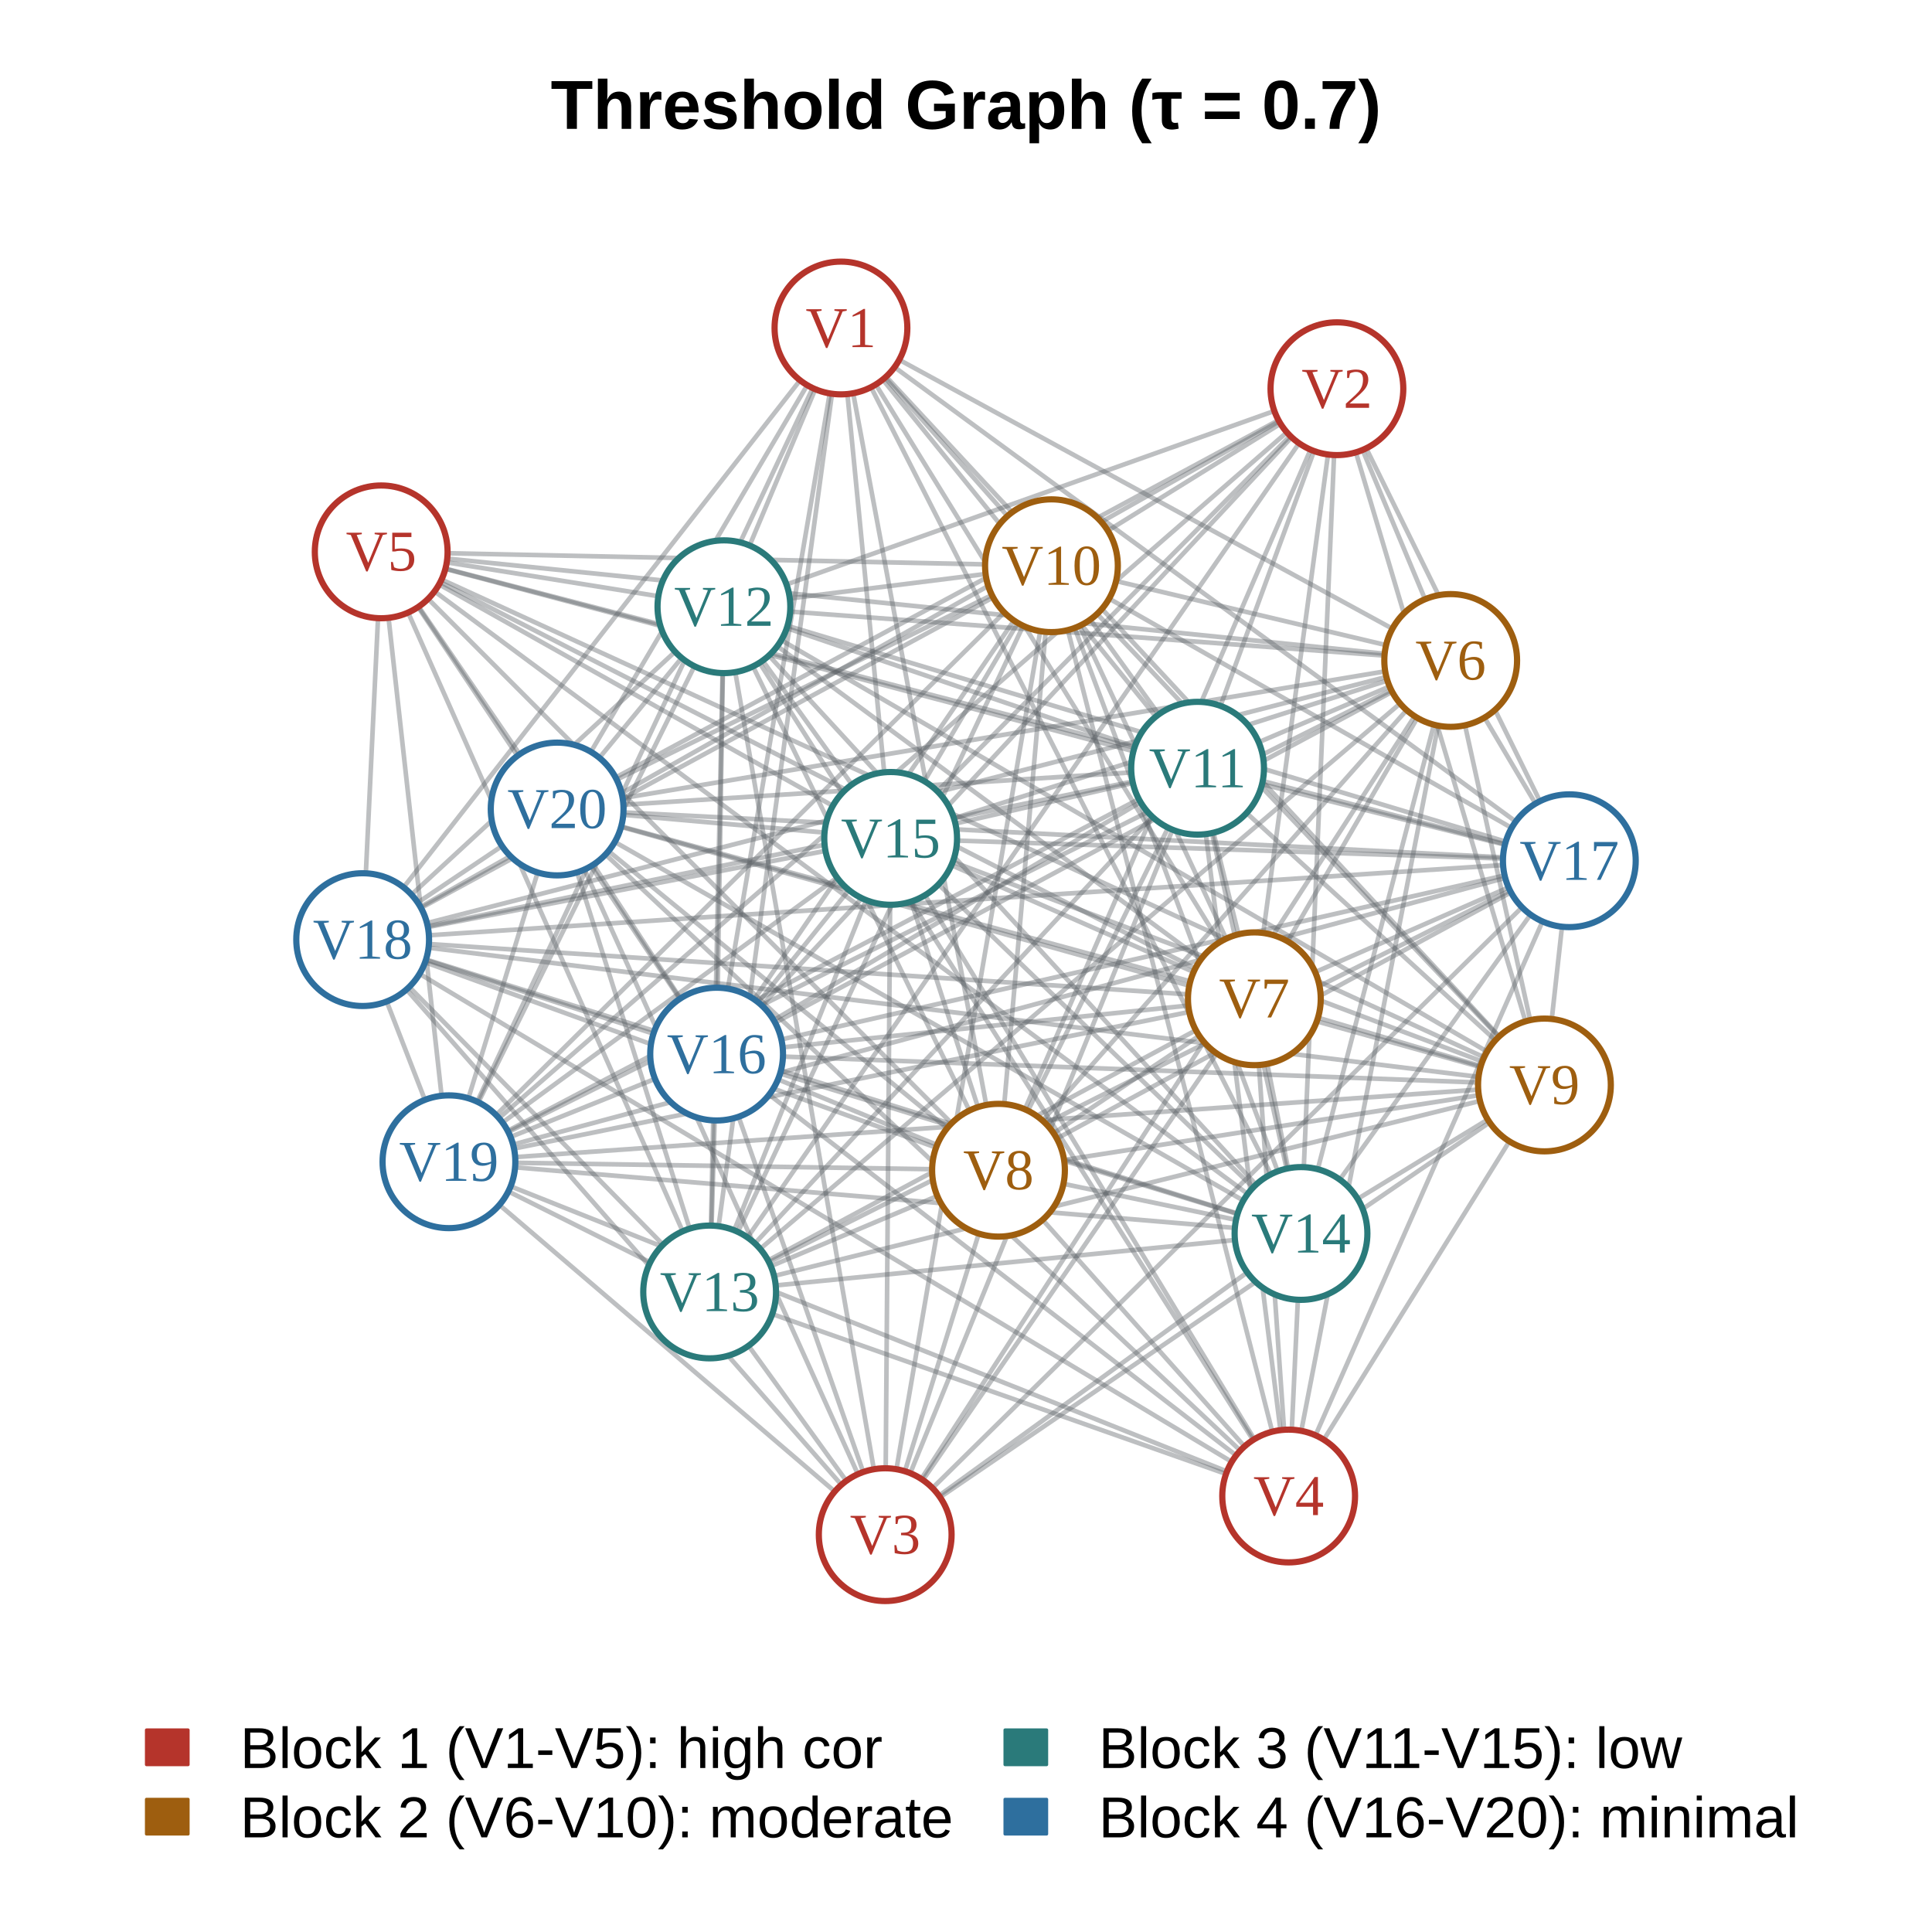
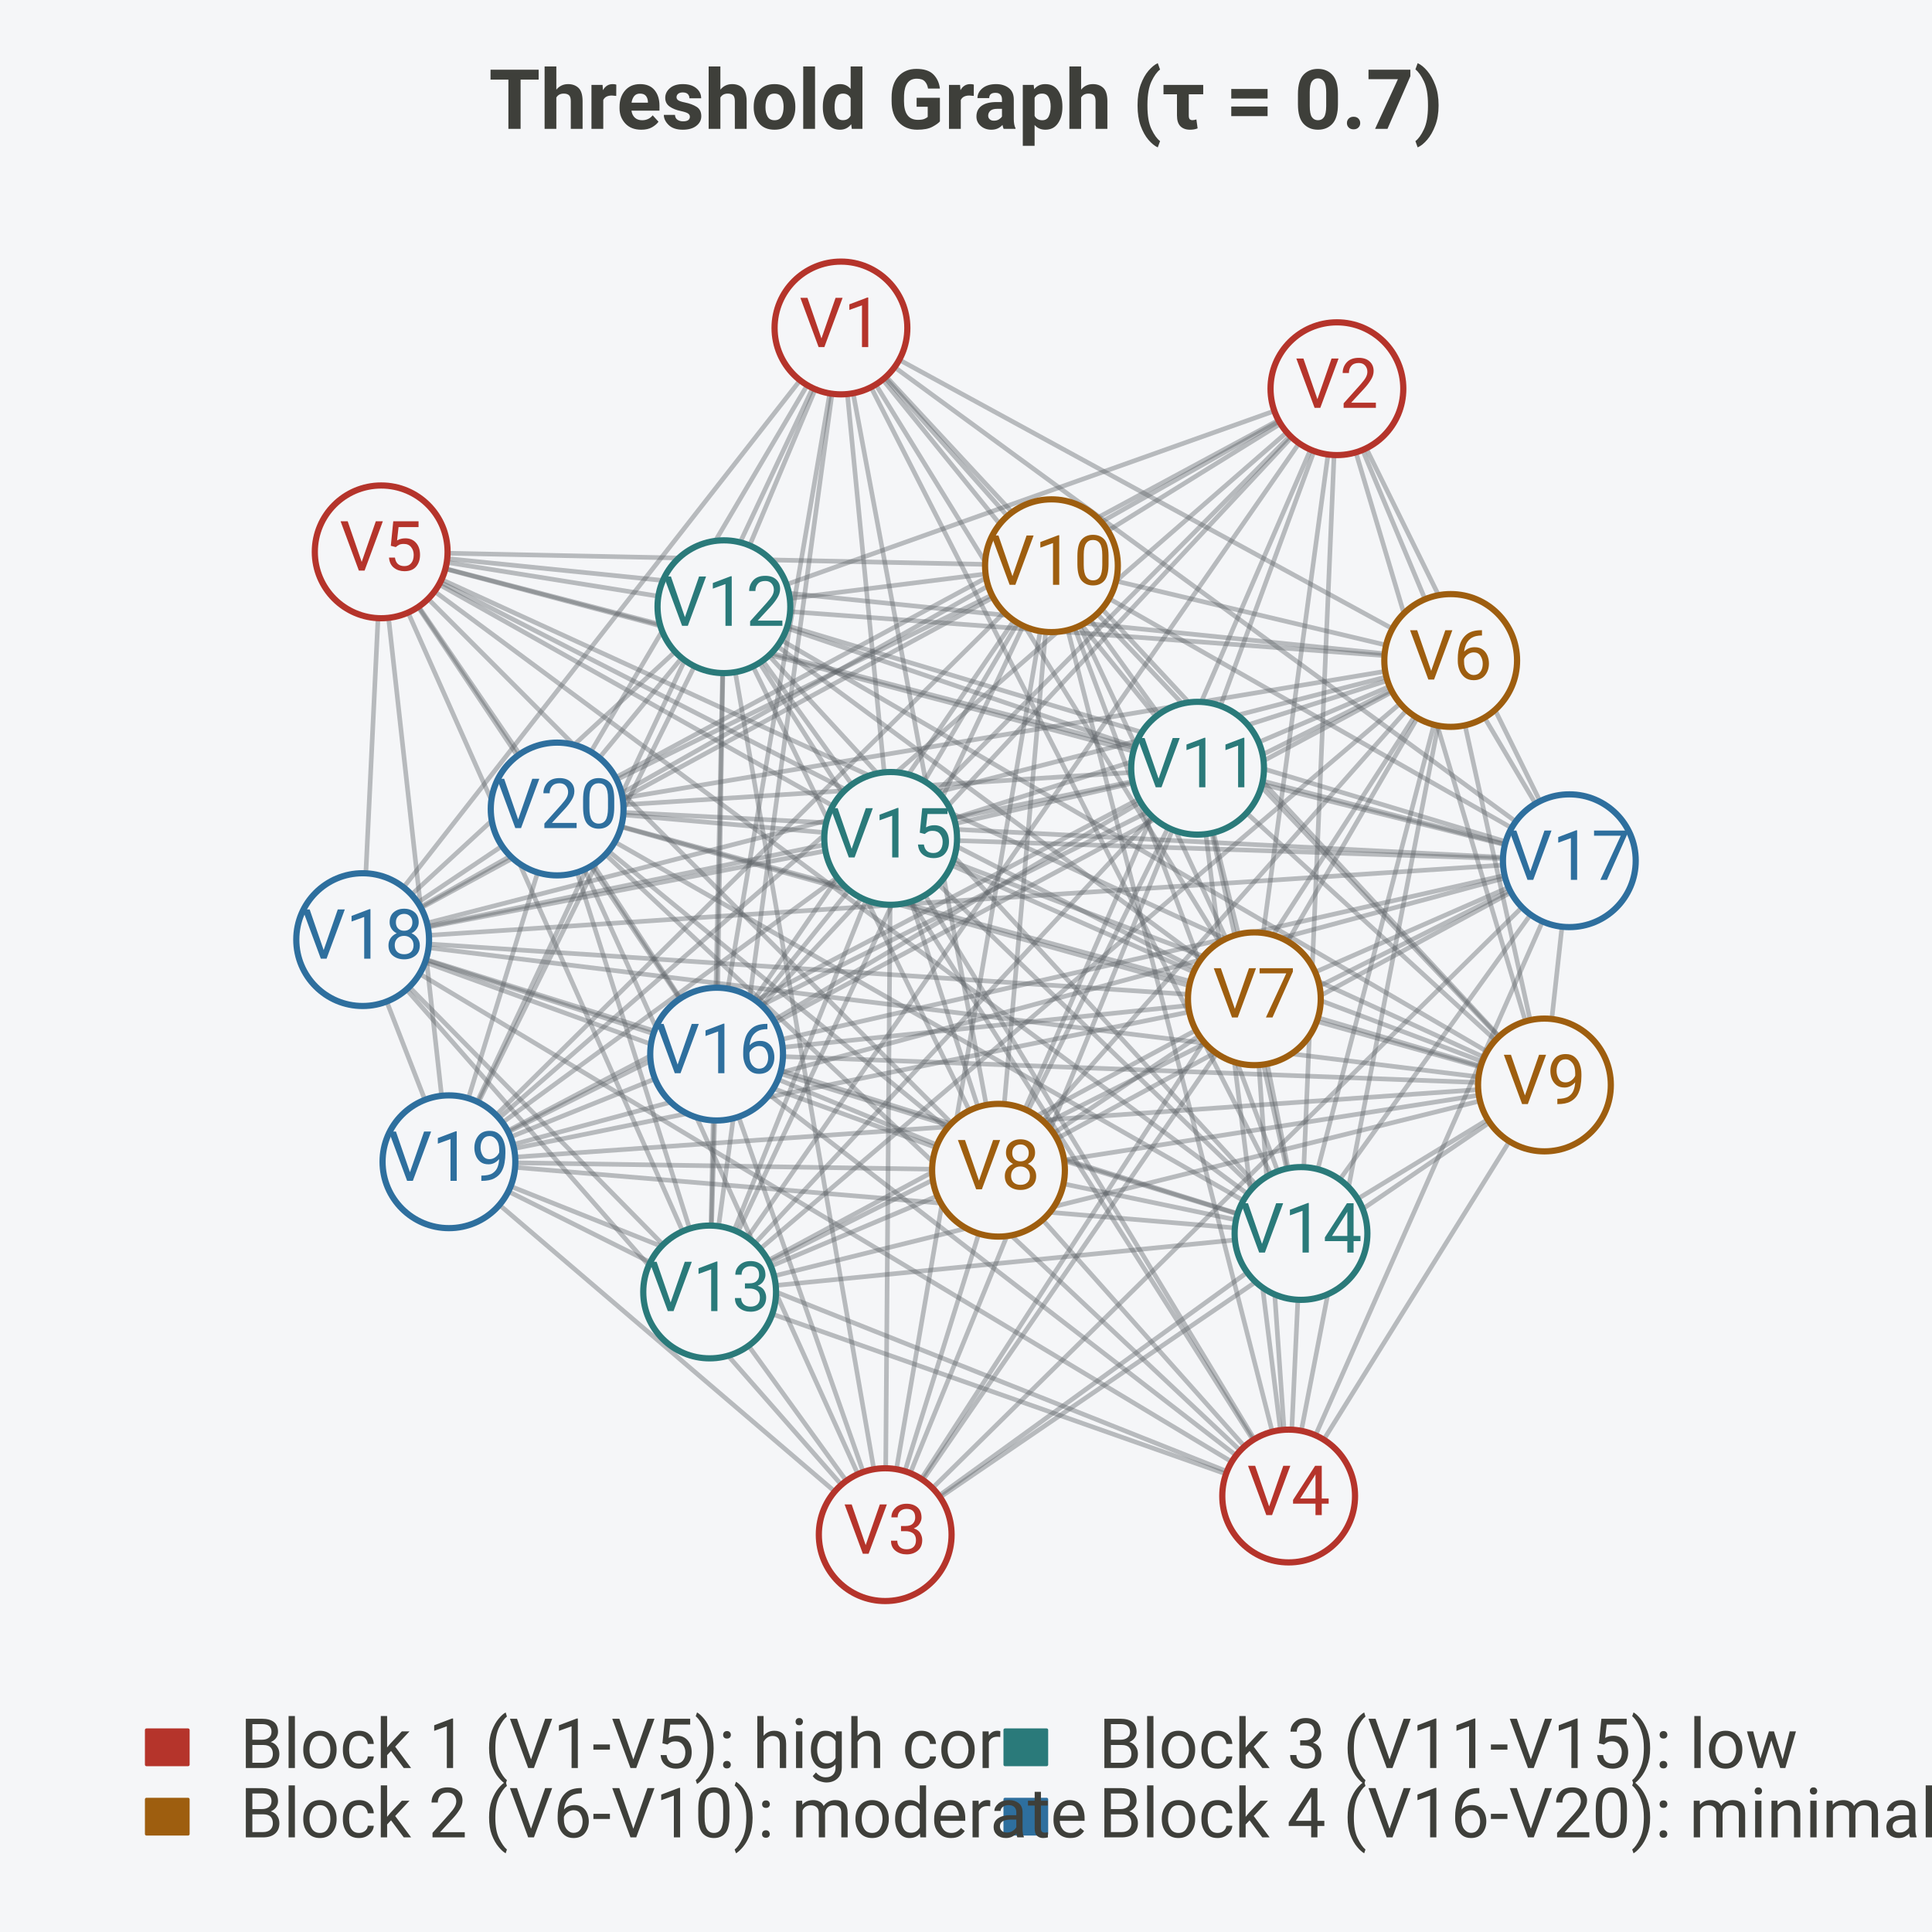
<svg xmlns="http://www.w3.org/2000/svg" width="468.00pt" height="468.00pt" viewBox="0 0 468.00 468.00">
  <g class="svglite">
    <defs>
      <style type="text/css">
-     .svglite line, .svglite polyline, .svglite polygon, .svglite path, .svglite rect, .svglite circle {
+     /* theme-aware-processed */
+     .svglite line, .svglite polyline, .svglite polygon, .svglite path, .svglite circle {
      fill: none;
-       stroke: #000000;
+       stroke: #3E3F3A;
      stroke-linecap: round;
      stroke-linejoin: round;
      stroke-miterlimit: 10.00;
    }
+     .svglite &gt; g &gt; rect {
+       fill: none;
+       stroke: #3E3F3A;
+       stroke-linecap: round;
+       stroke-linejoin: round;
+       stroke-miterlimit: 10.00;
+     }
    .svglite text {
      white-space: pre;
+       fill: #3E3F3A;
    }
    .svglite g.glyphgroup path {
      fill: inherit;
      stroke: none;
    }
  </style>
    </defs>
-     <rect width="100%" height="100%" style="stroke: none; fill: #FFFFFF;" />
+     <rect class="svg-bg" width="100%" height="100%" style="stroke: none; fill: #F5F6F8;" />
    <defs>
      <clipPath id="cpMC4wMHw0NjguMDB8MC4wMHw0NjguMDA=">
        <rect x="0.00" y="0.00" width="468.00" height="468.00" />
      </clipPath>
    </defs>
    <g clip-path="url(#cpMC4wMHw0NjguMDB8MC4wMHw0NjguMDA=)">
-       <text x="234.00" y="31.22" text-anchor="middle" style="font-size: 16.80px; font-weight: bold; font-family: &quot;Arial&quot;;" textLength="201.23px" lengthAdjust="spacingAndGlyphs">Threshold Graph (τ = 0.7)</text>
+       <text x="234.00" y="31.22" text-anchor="middle" style="font-size: 1.68em; font-weight: bold; font-family: &quot;Roboto&quot;, -apple-system, BlinkMacSystemFont, &quot;Segoe UI&quot;, system-ui, sans-serif;">Threshold Graph (τ = 0.7)</text>
    </g>
    <defs>
      <clipPath id="cpMTYuODB8NDUxLjIwfDUwLjQwfDQwMC44MA==">
        <rect x="16.80" y="50.40" width="434.40" height="350.40" />
      </clipPath>
    </defs>
    <g clip-path="url(#cpMTYuODB8NDUxLjIwfDUwLjQwfDQwMC44MA==)">
      <line x1="217.82" y1="87.15" x2="337.29" y2="152.29" style="stroke-width: 1.12; stroke: #5C6166; stroke-opacity: 0.40;" />
      <line x1="212.14" y1="93.14" x2="295.41" y2="228.25" style="stroke-width: 1.12; stroke: #5C6166; stroke-opacity: 0.40;" />
      <line x1="206.67" y1="95.26" x2="238.91" y2="267.67" style="stroke-width: 1.12; stroke: #5C6166; stroke-opacity: 0.40;" />
      <line x1="214.65" y1="91.23" x2="363.18" y2="251.05" style="stroke-width: 1.12; stroke: #5C6166; stroke-opacity: 0.40;" />
      <line x1="214.37" y1="91.49" x2="244.04" y2="125.00" style="stroke-width: 1.12; stroke: #5C6166; stroke-opacity: 0.40;" />
      <line x1="213.83" y1="91.94" x2="279.98" y2="173.59" style="stroke-width: 1.12; stroke: #5C6166; stroke-opacity: 0.40;" />
      <line x1="197.49" y1="94.28" x2="181.58" y2="132.14" style="stroke-width: 1.12; stroke: #5C6166; stroke-opacity: 0.40;" />
      <line x1="201.54" y1="95.38" x2="174.07" y2="297.03" style="stroke-width: 1.12; stroke: #5C6166; stroke-opacity: 0.40;" />
      <line x1="210.99" y1="93.79" x2="307.87" y2="284.46" style="stroke-width: 1.12; stroke: #5C6166; stroke-opacity: 0.40;" />
      <line x1="205.27" y1="95.45" x2="214.19" y2="187.09" style="stroke-width: 1.12; stroke: #5C6166; stroke-opacity: 0.40;" />
      <line x1="201.00" y1="95.30" x2="176.31" y2="239.50" style="stroke-width: 1.12; stroke: #5C6166; stroke-opacity: 0.40;" />
      <line x1="216.68" y1="88.94" x2="367.17" y2="199.01" style="stroke-width: 1.12; stroke: #5C6166; stroke-opacity: 0.40;" />
      <line x1="193.81" y1="92.12" x2="97.76" y2="214.94" style="stroke-width: 1.12; stroke: #5C6166; stroke-opacity: 0.40;" />
      <line x1="196.87" y1="94.00" x2="115.59" y2="266.87" style="stroke-width: 1.12; stroke: #5C6166; stroke-opacity: 0.40;" />
      <line x1="195.54" y1="93.30" x2="143.13" y2="182.13" style="stroke-width: 1.12; stroke: #5C6166; stroke-opacity: 0.40;" />
      <line x1="330.06" y1="108.99" x2="345.20" y2="145.16" style="stroke-width: 1.12; stroke: #5C6166; stroke-opacity: 0.40;" />
      <line x1="321.69" y1="110.10" x2="306.00" y2="226.01" style="stroke-width: 1.12; stroke: #5C6166; stroke-opacity: 0.40;" />
      <line x1="317.46" y1="108.92" x2="248.26" y2="268.72" style="stroke-width: 1.12; stroke: #5C6166; stroke-opacity: 0.40;" />
      <line x1="328.44" y1="109.57" x2="369.53" y2="247.42" style="stroke-width: 1.12; stroke: #5C6166; stroke-opacity: 0.40;" />
      <line x1="310.18" y1="102.64" x2="268.36" y2="128.57" style="stroke-width: 1.12; stroke: #5C6166; stroke-opacity: 0.40;" />
      <line x1="318.31" y1="109.26" x2="295.64" y2="170.99" style="stroke-width: 1.12; stroke: #5C6166; stroke-opacity: 0.40;" />
      <line x1="308.70" y1="99.55" x2="190.51" y2="141.58" style="stroke-width: 1.12; stroke: #5C6166; stroke-opacity: 0.40;" />
      <line x1="314.68" y1="107.37" x2="181.07" y2="299.76" style="stroke-width: 1.12; stroke: #5C6166; stroke-opacity: 0.40;" />
      <line x1="323.16" y1="110.23" x2="315.83" y2="282.73" style="stroke-width: 1.12; stroke: #5C6166; stroke-opacity: 0.40;" />
      <line x1="312.52" y1="105.58" x2="227.07" y2="191.68" style="stroke-width: 1.12; stroke: #5C6166; stroke-opacity: 0.40;" />
      <line x1="312.88" y1="105.92" x2="184.56" y2="243.58" style="stroke-width: 1.12; stroke: #5C6166; stroke-opacity: 0.40;" />
      <line x1="330.95" y1="108.59" x2="373.04" y2="194.08" style="stroke-width: 1.12; stroke: #5C6166; stroke-opacity: 0.40;" />
      <line x1="309.85" y1="102.08" x2="101.85" y2="219.69" style="stroke-width: 1.12; stroke: #5C6166; stroke-opacity: 0.40;" />
      <line x1="311.72" y1="104.72" x2="120.87" y2="270.86" style="stroke-width: 1.12; stroke: #5C6166; stroke-opacity: 0.40;" />
      <line x1="309.69" y1="101.79" x2="149.11" y2="188.35" style="stroke-width: 1.12; stroke: #5C6166; stroke-opacity: 0.40;" />
      <line x1="223.16" y1="358.25" x2="342.68" y2="173.48" style="stroke-width: 1.12; stroke: #5C6166; stroke-opacity: 0.40;" />
      <line x1="223.55" y1="358.51" x2="294.73" y2="255.18" style="stroke-width: 1.12; stroke: #5C6166; stroke-opacity: 0.40;" />
      <line x1="219.20" y1="356.39" x2="237.10" y2="298.82" style="stroke-width: 1.12; stroke: #5C6166; stroke-opacity: 0.40;" />
      <line x1="227.71" y1="362.69" x2="360.84" y2="271.88" style="stroke-width: 1.12; stroke: #5C6166; stroke-opacity: 0.40;" />
      <line x1="217.15" y1="355.90" x2="251.98" y2="152.88" style="stroke-width: 1.12; stroke: #5C6166; stroke-opacity: 0.40;" />
      <line x1="220.50" y1="356.86" x2="284.03" y2="200.97" style="stroke-width: 1.12; stroke: #5C6166; stroke-opacity: 0.40;" />
      <line x1="211.68" y1="355.91" x2="178.11" y2="162.81" style="stroke-width: 1.12; stroke: #5C6166; stroke-opacity: 0.40;" />
      <line x1="205.01" y1="358.72" x2="181.32" y2="325.99" style="stroke-width: 1.12; stroke: #5C6166; stroke-opacity: 0.40;" />
      <line x1="227.45" y1="362.32" x2="302.13" y2="308.22" style="stroke-width: 1.12; stroke: #5C6166; stroke-opacity: 0.40;" />
      <line x1="214.55" y1="355.67" x2="215.62" y2="219.16" style="stroke-width: 1.12; stroke: #5C6166; stroke-opacity: 0.40;" />
      <line x1="209.11" y1="356.58" x2="178.91" y2="270.51" style="stroke-width: 1.12; stroke: #5C6166; stroke-opacity: 0.40;" />
      <line x1="225.88" y1="360.46" x2="368.69" y2="219.78" style="stroke-width: 1.12; stroke: #5C6166; stroke-opacity: 0.40;" />
      <line x1="203.82" y1="359.67" x2="98.46" y2="239.69" style="stroke-width: 1.12; stroke: #5C6166; stroke-opacity: 0.40;" />
      <line x1="202.21" y1="361.30" x2="120.97" y2="291.86" style="stroke-width: 1.12; stroke: #5C6166; stroke-opacity: 0.40;" />
      <line x1="207.81" y1="357.10" x2="141.58" y2="210.62" style="stroke-width: 1.12; stroke: #5C6166; stroke-opacity: 0.40;" />
      <line x1="315.22" y1="346.61" x2="348.35" y2="175.77" style="stroke-width: 1.12; stroke: #5C6166; stroke-opacity: 0.40;" />
      <line x1="311.05" y1="346.35" x2="304.95" y2="257.98" style="stroke-width: 1.12; stroke: #5C6166; stroke-opacity: 0.40;" />
      <line x1="301.47" y1="350.38" x2="252.56" y2="295.47" style="stroke-width: 1.12; stroke: #5C6166; stroke-opacity: 0.40;" />
      <line x1="320.66" y1="348.74" x2="365.63" y2="276.47" style="stroke-width: 1.12; stroke: #5C6166; stroke-opacity: 0.40;" />
      <line x1="308.19" y1="346.81" x2="258.67" y2="152.62" style="stroke-width: 1.12; stroke: #5C6166; stroke-opacity: 0.40;" />
      <line x1="310.17" y1="346.44" x2="292.10" y2="202.04" style="stroke-width: 1.12; stroke: #5C6166; stroke-opacity: 0.40;" />
      <line x1="303.54" y1="348.82" x2="183.98" y2="160.54" style="stroke-width: 1.12; stroke: #5C6166; stroke-opacity: 0.40;" />
      <line x1="297.00" y1="357.04" x2="187.06" y2="318.31" style="stroke-width: 1.12; stroke: #5C6166; stroke-opacity: 0.40;" />
      <line x1="312.92" y1="346.33" x2="314.39" y2="314.85" style="stroke-width: 1.12; stroke: #5C6166; stroke-opacity: 0.40;" />
      <line x1="303.84" y1="348.63" x2="224.07" y2="216.84" style="stroke-width: 1.12; stroke: #5C6166; stroke-opacity: 0.40;" />
      <line x1="299.44" y1="352.56" x2="186.32" y2="265.17" style="stroke-width: 1.12; stroke: #5C6166; stroke-opacity: 0.40;" />
      <line x1="318.66" y1="347.68" x2="373.65" y2="223.21" style="stroke-width: 1.12; stroke: #5C6166; stroke-opacity: 0.40;" />
      <line x1="298.38" y1="354.11" x2="101.63" y2="235.89" style="stroke-width: 1.12; stroke: #5C6166; stroke-opacity: 0.40;" />
      <line x1="297.23" y1="356.44" x2="123.68" y2="287.36" style="stroke-width: 1.12; stroke: #5C6166; stroke-opacity: 0.40;" />
      <line x1="300.44" y1="351.38" x2="146.68" y2="206.98" style="stroke-width: 1.12; stroke: #5C6166; stroke-opacity: 0.40;" />
      <line x1="108.34" y1="135.31" x2="335.41" y2="158.36" style="stroke-width: 1.12; stroke: #5C6166; stroke-opacity: 0.40;" />
      <line x1="106.65" y1="141.01" x2="289.54" y2="234.61" style="stroke-width: 1.12; stroke: #5C6166; stroke-opacity: 0.40;" />
      <line x1="103.70" y1="145.06" x2="230.51" y2="272.09" style="stroke-width: 1.12; stroke: #5C6166; stroke-opacity: 0.40;" />
      <line x1="106.96" y1="140.38" x2="359.51" y2="256.12" style="stroke-width: 1.12; stroke: #5C6166; stroke-opacity: 0.40;" />
      <line x1="108.41" y1="134.01" x2="238.62" y2="136.71" style="stroke-width: 1.12; stroke: #5C6166; stroke-opacity: 0.40;" />
      <line x1="107.88" y1="137.80" x2="274.56" y2="181.97" style="stroke-width: 1.12; stroke: #5C6166; stroke-opacity: 0.40;" />
      <line x1="108.22" y1="136.22" x2="159.49" y2="144.43" style="stroke-width: 1.12; stroke: #5C6166; stroke-opacity: 0.40;" />
      <line x1="98.86" y1="148.38" x2="165.37" y2="298.27" style="stroke-width: 1.12; stroke: #5C6166; stroke-opacity: 0.40;" />
      <line x1="105.26" y1="143.25" x2="302.23" y2="289.22" style="stroke-width: 1.12; stroke: #5C6166; stroke-opacity: 0.40;" />
      <line x1="106.35" y1="141.56" x2="201.74" y2="195.21" style="stroke-width: 1.12; stroke: #5C6166; stroke-opacity: 0.40;" />
      <line x1="101.27" y1="147.05" x2="164.66" y2="241.97" style="stroke-width: 1.12; stroke: #5C6166; stroke-opacity: 0.40;" />
      <line x1="107.90" y1="137.73" x2="364.59" y2="204.46" style="stroke-width: 1.12; stroke: #5C6166; stroke-opacity: 0.40;" />
      <line x1="91.57" y1="149.74" x2="88.62" y2="211.55" style="stroke-width: 1.12; stroke: #5C6166; stroke-opacity: 0.40;" />
      <line x1="94.12" y1="149.66" x2="106.97" y2="265.44" style="stroke-width: 1.12; stroke: #5C6166; stroke-opacity: 0.40;" />
      <line x1="101.42" y1="146.95" x2="125.88" y2="182.70" style="stroke-width: 1.12; stroke: #5C6166; stroke-opacity: 0.40;" />
      <line x1="343.34" y1="173.89" x2="311.92" y2="228.03" style="stroke-width: 1.12; stroke: #5C6166; stroke-opacity: 0.40;" />
      <line x1="340.74" y1="172.01" x2="252.54" y2="271.44" style="stroke-width: 1.12; stroke: #5C6166; stroke-opacity: 0.40;" />
      <line x1="354.88" y1="175.68" x2="370.66" y2="247.12" style="stroke-width: 1.12; stroke: #5C6166; stroke-opacity: 0.40;" />
      <line x1="335.77" y1="156.27" x2="270.34" y2="140.75" style="stroke-width: 1.12; stroke: #5C6166; stroke-opacity: 0.40;" />
      <line x1="336.62" y1="166.28" x2="304.89" y2="179.79" style="stroke-width: 1.12; stroke: #5C6166; stroke-opacity: 0.40;" />
      <line x1="335.38" y1="158.80" x2="191.39" y2="148.15" style="stroke-width: 1.12; stroke: #5C6166; stroke-opacity: 0.40;" />
      <line x1="339.17" y1="170.41" x2="184.13" y2="302.54" style="stroke-width: 1.12; stroke: #5C6166; stroke-opacity: 0.40;" />
      <line x1="347.35" y1="175.54" x2="319.21" y2="283.23" style="stroke-width: 1.12; stroke: #5C6166; stroke-opacity: 0.40;" />
      <line x1="336.09" y1="164.85" x2="231.07" y2="198.22" style="stroke-width: 1.12; stroke: #5C6166; stroke-opacity: 0.40;" />
      <line x1="337.24" y1="167.58" x2="187.76" y2="247.75" style="stroke-width: 1.12; stroke: #5C6166; stroke-opacity: 0.40;" />
      <line x1="359.60" y1="173.82" x2="371.95" y2="194.67" style="stroke-width: 1.12; stroke: #5C6166; stroke-opacity: 0.40;" />
      <line x1="335.84" y1="163.98" x2="103.43" y2="223.61" style="stroke-width: 1.12; stroke: #5C6166; stroke-opacity: 0.40;" />
      <line x1="337.03" y1="167.18" x2="123.12" y2="274.22" style="stroke-width: 1.12; stroke: #5C6166; stroke-opacity: 0.40;" />
      <line x1="335.55" y1="162.62" x2="150.82" y2="193.34" style="stroke-width: 1.12; stroke: #5C6166; stroke-opacity: 0.40;" />
      <line x1="290.49" y1="250.89" x2="255.22" y2="274.52" style="stroke-width: 1.12; stroke: #5C6166; stroke-opacity: 0.40;" />
      <line x1="319.26" y1="246.52" x2="358.71" y2="258.24" style="stroke-width: 1.12; stroke: #5C6166; stroke-opacity: 0.40;" />
      <line x1="297.02" y1="227.38" x2="261.52" y2="151.60" style="stroke-width: 1.12; stroke: #5C6166; stroke-opacity: 0.40;" />
      <line x1="300.00" y1="226.33" x2="293.94" y2="201.70" style="stroke-width: 1.12; stroke: #5C6166; stroke-opacity: 0.40;" />
      <line x1="290.92" y1="232.38" x2="188.29" y2="156.52" style="stroke-width: 1.12; stroke: #5C6166; stroke-opacity: 0.40;" />
      <line x1="289.69" y1="249.56" x2="186.05" y2="305.34" style="stroke-width: 1.12; stroke: #5C6166; stroke-opacity: 0.40;" />
      <line x1="306.98" y1="257.70" x2="312.01" y2="283.02" style="stroke-width: 1.12; stroke: #5C6166; stroke-opacity: 0.40;" />
      <line x1="289.14" y1="235.45" x2="230.46" y2="209.57" style="stroke-width: 1.12; stroke: #5C6166; stroke-opacity: 0.40;" />
      <line x1="287.85" y1="243.58" x2="189.58" y2="253.70" style="stroke-width: 1.12; stroke: #5C6166; stroke-opacity: 0.40;" />
      <line x1="318.57" y1="235.49" x2="365.42" y2="214.96" style="stroke-width: 1.12; stroke: #5C6166; stroke-opacity: 0.40;" />
      <line x1="287.80" y1="240.87" x2="103.89" y2="228.67" style="stroke-width: 1.12; stroke: #5C6166; stroke-opacity: 0.40;" />
      <line x1="288.09" y1="245.13" x2="124.50" y2="278.23" style="stroke-width: 1.12; stroke: #5C6166; stroke-opacity: 0.40;" />
      <line x1="288.33" y1="237.72" x2="150.47" y2="200.19" style="stroke-width: 1.12; stroke: #5C6166; stroke-opacity: 0.40;" />
      <line x1="257.75" y1="280.99" x2="358.24" y2="265.30" style="stroke-width: 1.12; stroke: #5C6166; stroke-opacity: 0.40;" />
      <line x1="243.27" y1="267.45" x2="253.29" y2="153.05" style="stroke-width: 1.12; stroke: #5C6166; stroke-opacity: 0.40;" />
      <line x1="249.00" y1="269.06" x2="282.97" y2="200.49" style="stroke-width: 1.12; stroke: #5C6166; stroke-opacity: 0.40;" />
      <line x1="234.83" y1="269.02" x2="182.40" y2="161.42" style="stroke-width: 1.12; stroke: #5C6166; stroke-opacity: 0.40;" />
      <line x1="227.06" y1="289.71" x2="186.71" y2="306.72" style="stroke-width: 1.12; stroke: #5C6166; stroke-opacity: 0.40;" />
      <line x1="257.61" y1="286.76" x2="299.41" y2="295.50" style="stroke-width: 1.12; stroke: #5C6166; stroke-opacity: 0.40;" />
      <line x1="236.90" y1="268.18" x2="220.72" y2="218.38" style="stroke-width: 1.12; stroke: #5C6166; stroke-opacity: 0.40;" />
      <line x1="227.01" y1="277.35" x2="188.46" y2="261.47" style="stroke-width: 1.12; stroke: #5C6166; stroke-opacity: 0.40;" />
      <line x1="256.00" y1="275.81" x2="366.01" y2="216.16" style="stroke-width: 1.12; stroke: #5C6166; stroke-opacity: 0.40;" />
      <line x1="226.76" y1="277.99" x2="102.97" y2="233.09" style="stroke-width: 1.12; stroke: #5C6166; stroke-opacity: 0.40;" />
      <line x1="225.80" y1="283.22" x2="124.82" y2="281.67" style="stroke-width: 1.12; stroke: #5C6166; stroke-opacity: 0.40;" />
      <line x1="229.43" y1="273.29" x2="147.40" y2="206.15" style="stroke-width: 1.12; stroke: #5C6166; stroke-opacity: 0.40;" />
      <line x1="363.05" y1="251.16" x2="265.77" y2="148.70" style="stroke-width: 1.12; stroke: #5C6166; stroke-opacity: 0.40;" />
      <line x1="362.25" y1="251.98" x2="301.97" y2="196.93" style="stroke-width: 1.12; stroke: #5C6166; stroke-opacity: 0.40;" />
      <line x1="360.23" y1="254.73" x2="189.25" y2="155.06" style="stroke-width: 1.12; stroke: #5C6166; stroke-opacity: 0.40;" />
      <line x1="358.52" y1="266.69" x2="187.50" y2="309.09" style="stroke-width: 1.12; stroke: #5C6166; stroke-opacity: 0.40;" />
      <line x1="360.40" y1="271.19" x2="328.87" y2="290.42" style="stroke-width: 1.12; stroke: #5C6166; stroke-opacity: 0.40;" />
      <line x1="359.08" y1="257.15" x2="230.79" y2="208.76" style="stroke-width: 1.12; stroke: #5C6166; stroke-opacity: 0.40;" />
      <line x1="358.06" y1="262.22" x2="189.66" y2="255.94" style="stroke-width: 1.12; stroke: #5C6166; stroke-opacity: 0.40;" />
      <line x1="375.90" y1="246.84" x2="378.37" y2="224.48" style="stroke-width: 1.12; stroke: #5C6166; stroke-opacity: 0.40;" />
      <line x1="358.17" y1="260.86" x2="103.81" y2="229.57" style="stroke-width: 1.12; stroke: #5C6166; stroke-opacity: 0.40;" />
      <line x1="358.09" y1="263.95" x2="124.78" y2="280.29" style="stroke-width: 1.12; stroke: #5C6166; stroke-opacity: 0.40;" />
      <line x1="358.64" y1="258.49" x2="150.44" y2="200.30" style="stroke-width: 1.12; stroke: #5C6166; stroke-opacity: 0.40;" />
      <line x1="264.11" y1="150.07" x2="280.69" y2="173.05" style="stroke-width: 1.12; stroke: #5C6166; stroke-opacity: 0.40;" />
      <line x1="238.74" y1="139.04" x2="191.31" y2="144.97" style="stroke-width: 1.12; stroke: #5C6166; stroke-opacity: 0.40;" />
      <line x1="247.85" y1="151.59" x2="178.74" y2="298.42" style="stroke-width: 1.12; stroke: #5C6166; stroke-opacity: 0.40;" />
      <line x1="260.32" y1="152.10" x2="309.52" y2="283.73" style="stroke-width: 1.12; stroke: #5C6166; stroke-opacity: 0.40;" />
      <line x1="246.53" y1="150.89" x2="223.91" y2="189.24" style="stroke-width: 1.12; stroke: #5C6166; stroke-opacity: 0.40;" />
      <line x1="245.61" y1="150.30" x2="182.68" y2="242.08" style="stroke-width: 1.12; stroke: #5C6166; stroke-opacity: 0.40;" />
      <line x1="268.67" y1="145.00" x2="366.18" y2="200.55" style="stroke-width: 1.12; stroke: #5C6166; stroke-opacity: 0.40;" />
      <line x1="240.57" y1="144.71" x2="101.98" y2="219.94" style="stroke-width: 1.12; stroke: #5C6166; stroke-opacity: 0.40;" />
      <line x1="243.27" y1="148.35" x2="120.17" y2="270.11" style="stroke-width: 1.12; stroke: #5C6166; stroke-opacity: 0.40;" />
      <line x1="240.27" y1="144.14" x2="149.38" y2="188.87" style="stroke-width: 1.12; stroke: #5C6166; stroke-opacity: 0.40;" />
      <line x1="274.88" y1="180.90" x2="190.58" y2="152.15" style="stroke-width: 1.12; stroke: #5C6166; stroke-opacity: 0.40;" />
      <line x1="279.14" y1="197.85" x2="182.85" y2="301.20" style="stroke-width: 1.12; stroke: #5C6166; stroke-opacity: 0.40;" />
      <line x1="293.59" y1="201.78" x2="311.66" y2="283.09" style="stroke-width: 1.12; stroke: #5C6166; stroke-opacity: 0.40;" />
      <line x1="274.43" y1="189.67" x2="231.42" y2="199.50" style="stroke-width: 1.12; stroke: #5C6166; stroke-opacity: 0.40;" />
      <line x1="276.28" y1="194.30" x2="187.41" y2="247.13" style="stroke-width: 1.12; stroke: #5C6166; stroke-opacity: 0.40;" />
      <line x1="305.70" y1="189.97" x2="364.55" y2="204.62" style="stroke-width: 1.12; stroke: #5C6166; stroke-opacity: 0.40;" />
      <line x1="274.35" y1="189.32" x2="103.60" y2="224.37" style="stroke-width: 1.12; stroke: #5C6166; stroke-opacity: 0.40;" />
      <line x1="275.87" y1="193.57" x2="122.98" y2="273.94" style="stroke-width: 1.12; stroke: #5C6166; stroke-opacity: 0.40;" />
      <line x1="274.06" y1="187.11" x2="151.00" y2="194.95" style="stroke-width: 1.12; stroke: #5C6166; stroke-opacity: 0.40;" />
      <line x1="175.03" y1="163.04" x2="172.23" y2="296.89" style="stroke-width: 1.12; stroke: #5C6166; stroke-opacity: 0.40;" />
      <line x1="186.25" y1="158.79" x2="304.26" y2="286.96" style="stroke-width: 1.12; stroke: #5C6166; stroke-opacity: 0.40;" />
      <line x1="184.75" y1="160.02" x2="206.36" y2="190.04" style="stroke-width: 1.12; stroke: #5C6166; stroke-opacity: 0.40;" />
      <line x1="175.10" y1="163.04" x2="173.86" y2="239.27" style="stroke-width: 1.12; stroke: #5C6166; stroke-opacity: 0.40;" />
      <line x1="190.76" y1="151.59" x2="364.75" y2="203.88" style="stroke-width: 1.12; stroke: #5C6166; stroke-opacity: 0.40;" />
      <line x1="163.54" y1="157.86" x2="99.68" y2="216.71" style="stroke-width: 1.12; stroke: #5C6166; stroke-opacity: 0.40;" />
      <line x1="168.22" y1="161.37" x2="115.88" y2="267.01" style="stroke-width: 1.12; stroke: #5C6166; stroke-opacity: 0.40;" />
      <line x1="165.13" y1="159.37" x2="145.18" y2="183.57" style="stroke-width: 1.12; stroke: #5C6166; stroke-opacity: 0.40;" />
      <line x1="187.89" y1="311.38" x2="299.15" y2="300.37" style="stroke-width: 1.12; stroke: #5C6166; stroke-opacity: 0.40;" />
      <line x1="177.85" y1="298.03" x2="209.79" y2="218.02" style="stroke-width: 1.12; stroke: #5C6166; stroke-opacity: 0.40;" />
      <line x1="172.37" y1="296.89" x2="173.12" y2="271.41" style="stroke-width: 1.12; stroke: #5C6166; stroke-opacity: 0.40;" />
      <line x1="186.26" y1="305.75" x2="365.78" y2="215.71" style="stroke-width: 1.12; stroke: #5C6166; stroke-opacity: 0.40;" />
      <line x1="160.62" y1="301.51" x2="99.13" y2="239.06" style="stroke-width: 1.12; stroke: #5C6166; stroke-opacity: 0.40;" />
      <line x1="157.51" y1="305.78" x2="123.13" y2="288.60" style="stroke-width: 1.12; stroke: #5C6166; stroke-opacity: 0.40;" />
      <line x1="167.06" y1="297.63" x2="139.80" y2="211.30" style="stroke-width: 1.12; stroke: #5C6166; stroke-opacity: 0.40;" />
      <line x1="303.57" y1="287.64" x2="227.33" y2="214.24" style="stroke-width: 1.12; stroke: #5C6166; stroke-opacity: 0.40;" />
      <line x1="299.78" y1="294.07" x2="188.96" y2="260.06" style="stroke-width: 1.12; stroke: #5C6166; stroke-opacity: 0.40;" />
      <line x1="324.54" y1="285.74" x2="370.75" y2="221.55" style="stroke-width: 1.12; stroke: #5C6166; stroke-opacity: 0.40;" />
      <line x1="299.81" y1="293.98" x2="103.20" y2="232.41" style="stroke-width: 1.12; stroke: #5C6166; stroke-opacity: 0.40;" />
      <line x1="299.13" y1="297.44" x2="124.76" y2="282.77" style="stroke-width: 1.12; stroke: #5C6166; stroke-opacity: 0.40;" />
      <line x1="301.19" y1="290.82" x2="148.92" y2="203.94" style="stroke-width: 1.12; stroke: #5C6166; stroke-opacity: 0.40;" />
      <line x1="205.65" y1="215.60" x2="183.69" y2="242.83" style="stroke-width: 1.12; stroke: #5C6166; stroke-opacity: 0.40;" />
      <line x1="231.81" y1="203.62" x2="364.08" y2="207.97" style="stroke-width: 1.12; stroke: #5C6166; stroke-opacity: 0.40;" />
      <line x1="199.96" y1="206.11" x2="103.64" y2="224.58" style="stroke-width: 1.12; stroke: #5C6166; stroke-opacity: 0.40;" />
      <line x1="202.78" y1="212.58" x2="121.72" y2="271.92" style="stroke-width: 1.12; stroke: #5C6166; stroke-opacity: 0.40;" />
      <line x1="199.73" y1="201.68" x2="150.97" y2="197.38" style="stroke-width: 1.12; stroke: #5C6166; stroke-opacity: 0.40;" />
      <line x1="189.27" y1="251.79" x2="364.47" y2="212.06" style="stroke-width: 1.12; stroke: #5C6166; stroke-opacity: 0.40;" />
      <line x1="158.30" y1="250.40" x2="103.15" y2="232.55" style="stroke-width: 1.12; stroke: #5C6166; stroke-opacity: 0.40;" />
      <line x1="158.68" y1="261.34" x2="123.66" y2="275.42" style="stroke-width: 1.12; stroke: #5C6166; stroke-opacity: 0.40;" />
      <line x1="164.82" y1="241.87" x2="143.73" y2="209.45" style="stroke-width: 1.12; stroke: #5C6166; stroke-opacity: 0.40;" />
      <line x1="364.10" y1="209.55" x2="103.90" y2="226.56" style="stroke-width: 1.12; stroke: #5C6166; stroke-opacity: 0.40;" />
      <line x1="364.62" y1="212.67" x2="124.27" y2="277.25" style="stroke-width: 1.12; stroke: #5C6166; stroke-opacity: 0.40;" />
      <line x1="364.09" y1="207.68" x2="151.01" y2="196.79" style="stroke-width: 1.12; stroke: #5C6166; stroke-opacity: 0.40;" />
      <line x1="93.67" y1="242.59" x2="102.93" y2="266.43" style="stroke-width: 1.12; stroke: #5C6166; stroke-opacity: 0.40;" />
      <line x1="101.20" y1="218.64" x2="121.61" y2="204.94" style="stroke-width: 1.12; stroke: #5C6166; stroke-opacity: 0.40;" />
      <line x1="113.46" y1="266.05" x2="130.24" y2="211.34" style="stroke-width: 1.12; stroke: #5C6166; stroke-opacity: 0.40;" />
-       <circle cx="203.71" cy="79.45" r="16.08" style="stroke-width: 1.50; stroke: #B5342B; fill: #FFFFFF;" />
-       <circle cx="323.85" cy="94.16" r="16.08" style="stroke-width: 1.50; stroke: #B5342B; fill: #FFFFFF;" />
-       <circle cx="214.43" cy="371.75" r="16.08" style="stroke-width: 1.50; stroke: #B5342B; fill: #FFFFFF;" />
-       <circle cx="312.16" cy="362.39" r="16.08" style="stroke-width: 1.50; stroke: #B5342B; fill: #FFFFFF;" />
-       <circle cx="92.34" cy="133.68" r="16.08" style="stroke-width: 1.50; stroke: #B5342B; fill: #FFFFFF;" />
-       <circle cx="351.41" cy="159.99" r="16.08" style="stroke-width: 1.50; stroke: #9E5E0F; fill: #FFFFFF;" />
-       <circle cx="303.85" cy="241.94" r="16.08" style="stroke-width: 1.50; stroke: #9E5E0F; fill: #FFFFFF;" />
-       <circle cx="241.87" cy="283.47" r="16.08" style="stroke-width: 1.50; stroke: #9E5E0F; fill: #FFFFFF;" />
-       <circle cx="374.12" cy="262.82" r="16.08" style="stroke-width: 1.50; stroke: #9E5E0F; fill: #FFFFFF;" />
-       <circle cx="254.70" cy="137.04" r="16.08" style="stroke-width: 1.50; stroke: #9E5E0F; fill: #FFFFFF;" />
-       <circle cx="290.10" cy="186.09" r="16.08" style="stroke-width: 1.50; stroke: #2A7A7A; fill: #FFFFFF;" />
-       <circle cx="175.36" cy="146.97" r="16.08" style="stroke-width: 1.50; stroke: #2A7A7A; fill: #FFFFFF;" />
-       <circle cx="171.90" cy="312.96" r="16.08" style="stroke-width: 1.50; stroke: #2A7A7A; fill: #FFFFFF;" />
-       <circle cx="315.15" cy="298.79" r="16.08" style="stroke-width: 1.50; stroke: #2A7A7A; fill: #FFFFFF;" />
-       <circle cx="215.75" cy="203.09" r="16.08" style="stroke-width: 1.50; stroke: #2A7A7A; fill: #FFFFFF;" />
-       <circle cx="173.59" cy="255.34" r="16.08" style="stroke-width: 1.50; stroke: #2E6F9E; fill: #FFFFFF;" />
-       <circle cx="380.15" cy="208.50" r="16.08" style="stroke-width: 1.50; stroke: #2E6F9E; fill: #FFFFFF;" />
-       <circle cx="87.85" cy="227.61" r="16.08" style="stroke-width: 1.50; stroke: #2E6F9E; fill: #FFFFFF;" />
-       <circle cx="108.75" cy="281.42" r="16.08" style="stroke-width: 1.50; stroke: #2E6F9E; fill: #FFFFFF;" />
-       <circle cx="134.96" cy="195.97" r="16.08" style="stroke-width: 1.50; stroke: #2E6F9E; fill: #FFFFFF;" />
+       <circle class="theme-fill-bg" cx="203.71" cy="79.45" r="16.08" style="stroke-width: 1.50; stroke: #B5342B; fill: #F5F6F8;" />
+       <circle class="theme-fill-bg" cx="323.85" cy="94.16" r="16.08" style="stroke-width: 1.50; stroke: #B5342B; fill: #F5F6F8;" />
+       <circle class="theme-fill-bg" cx="214.43" cy="371.75" r="16.08" style="stroke-width: 1.50; stroke: #B5342B; fill: #F5F6F8;" />
+       <circle class="theme-fill-bg" cx="312.16" cy="362.39" r="16.08" style="stroke-width: 1.50; stroke: #B5342B; fill: #F5F6F8;" />
+       <circle class="theme-fill-bg" cx="92.34" cy="133.68" r="16.08" style="stroke-width: 1.50; stroke: #B5342B; fill: #F5F6F8;" />
+       <circle class="theme-fill-bg" cx="351.41" cy="159.99" r="16.08" style="stroke-width: 1.50; stroke: #9E5E0F; fill: #F5F6F8;" />
+       <circle class="theme-fill-bg" cx="303.85" cy="241.94" r="16.08" style="stroke-width: 1.50; stroke: #9E5E0F; fill: #F5F6F8;" />
+       <circle class="theme-fill-bg" cx="241.87" cy="283.47" r="16.08" style="stroke-width: 1.50; stroke: #9E5E0F; fill: #F5F6F8;" />
+       <circle class="theme-fill-bg" cx="374.12" cy="262.82" r="16.08" style="stroke-width: 1.50; stroke: #9E5E0F; fill: #F5F6F8;" />
+       <circle class="theme-fill-bg" cx="254.70" cy="137.04" r="16.08" style="stroke-width: 1.50; stroke: #9E5E0F; fill: #F5F6F8;" />
+       <circle class="theme-fill-bg" cx="290.10" cy="186.09" r="16.08" style="stroke-width: 1.50; stroke: #2A7A7A; fill: #F5F6F8;" />
+       <circle class="theme-fill-bg" cx="175.36" cy="146.97" r="16.08" style="stroke-width: 1.50; stroke: #2A7A7A; fill: #F5F6F8;" />
+       <circle class="theme-fill-bg" cx="171.90" cy="312.96" r="16.08" style="stroke-width: 1.50; stroke: #2A7A7A; fill: #F5F6F8;" />
+       <circle class="theme-fill-bg" cx="315.15" cy="298.79" r="16.08" style="stroke-width: 1.50; stroke: #2A7A7A; fill: #F5F6F8;" />
+       <circle class="theme-fill-bg" cx="215.75" cy="203.09" r="16.08" style="stroke-width: 1.50; stroke: #2A7A7A; fill: #F5F6F8;" />
+       <circle class="theme-fill-bg" cx="173.59" cy="255.34" r="16.08" style="stroke-width: 1.50; stroke: #2E6F9E; fill: #F5F6F8;" />
+       <circle class="theme-fill-bg" cx="380.15" cy="208.50" r="16.08" style="stroke-width: 1.50; stroke: #2E6F9E; fill: #F5F6F8;" />
+       <circle class="theme-fill-bg" cx="87.85" cy="227.61" r="16.08" style="stroke-width: 1.50; stroke: #2E6F9E; fill: #F5F6F8;" />
+       <circle class="theme-fill-bg" cx="108.75" cy="281.42" r="16.08" style="stroke-width: 1.50; stroke: #2E6F9E; fill: #F5F6F8;" />
+       <circle class="theme-fill-bg" cx="134.96" cy="195.97" r="16.08" style="stroke-width: 1.50; stroke: #2E6F9E; fill: #F5F6F8;" />
    </g>
    <g clip-path="url(#cpMC4wMHw0NjguMDB8MC4wMHw0NjguMDA=)">
-       <text x="203.71" y="84.08" text-anchor="middle" style="font-size: 14.00px;fill: #B5342B; font-family: &quot;Times New Roman&quot;;" textLength="17.11px" lengthAdjust="spacingAndGlyphs">V1</text>
-       <text x="323.85" y="98.79" text-anchor="middle" style="font-size: 14.00px;fill: #B5342B; font-family: &quot;Times New Roman&quot;;" textLength="17.11px" lengthAdjust="spacingAndGlyphs">V2</text>
-       <text x="214.43" y="376.37" text-anchor="middle" style="font-size: 14.00px;fill: #B5342B; font-family: &quot;Times New Roman&quot;;" textLength="17.11px" lengthAdjust="spacingAndGlyphs">V3</text>
-       <text x="312.16" y="367.01" text-anchor="middle" style="font-size: 14.00px;fill: #B5342B; font-family: &quot;Times New Roman&quot;;" textLength="17.11px" lengthAdjust="spacingAndGlyphs">V4</text>
-       <text x="92.34" y="138.21" text-anchor="middle" style="font-size: 14.00px;fill: #B5342B; font-family: &quot;Times New Roman&quot;;" textLength="17.11px" lengthAdjust="spacingAndGlyphs">V5</text>
-       <text x="351.41" y="164.61" text-anchor="middle" style="font-size: 14.00px;fill: #9E5E0F; font-family: &quot;Times New Roman&quot;;" textLength="17.11px" lengthAdjust="spacingAndGlyphs">V6</text>
-       <text x="303.85" y="246.47" text-anchor="middle" style="font-size: 14.00px;fill: #9E5E0F; font-family: &quot;Times New Roman&quot;;" textLength="17.11px" lengthAdjust="spacingAndGlyphs">V7</text>
-       <text x="241.87" y="288.09" text-anchor="middle" style="font-size: 14.00px;fill: #9E5E0F; font-family: &quot;Times New Roman&quot;;" textLength="17.11px" lengthAdjust="spacingAndGlyphs">V8</text>
-       <text x="374.12" y="267.44" text-anchor="middle" style="font-size: 14.00px;fill: #9E5E0F; font-family: &quot;Times New Roman&quot;;" textLength="17.11px" lengthAdjust="spacingAndGlyphs">V9</text>
-       <text x="254.70" y="141.66" text-anchor="middle" style="font-size: 14.00px;fill: #9E5E0F; font-family: &quot;Times New Roman&quot;;" textLength="24.11px" lengthAdjust="spacingAndGlyphs">V10</text>
-       <text x="290.10" y="190.71" text-anchor="middle" style="font-size: 14.00px;fill: #2A7A7A; font-family: &quot;Times New Roman&quot;;" textLength="23.59px" lengthAdjust="spacingAndGlyphs">V11</text>
-       <text x="175.36" y="151.59" text-anchor="middle" style="font-size: 14.00px;fill: #2A7A7A; font-family: &quot;Times New Roman&quot;;" textLength="24.11px" lengthAdjust="spacingAndGlyphs">V12</text>
-       <text x="171.90" y="317.59" text-anchor="middle" style="font-size: 14.00px;fill: #2A7A7A; font-family: &quot;Times New Roman&quot;;" textLength="24.11px" lengthAdjust="spacingAndGlyphs">V13</text>
-       <text x="315.15" y="303.41" text-anchor="middle" style="font-size: 14.00px;fill: #2A7A7A; font-family: &quot;Times New Roman&quot;;" textLength="24.11px" lengthAdjust="spacingAndGlyphs">V14</text>
-       <text x="215.75" y="207.71" text-anchor="middle" style="font-size: 14.00px;fill: #2A7A7A; font-family: &quot;Times New Roman&quot;;" textLength="24.11px" lengthAdjust="spacingAndGlyphs">V15</text>
-       <text x="173.59" y="259.97" text-anchor="middle" style="font-size: 14.00px;fill: #2E6F9E; font-family: &quot;Times New Roman&quot;;" textLength="24.11px" lengthAdjust="spacingAndGlyphs">V16</text>
-       <text x="380.15" y="213.13" text-anchor="middle" style="font-size: 14.00px;fill: #2E6F9E; font-family: &quot;Times New Roman&quot;;" textLength="24.11px" lengthAdjust="spacingAndGlyphs">V17</text>
-       <text x="87.85" y="232.23" text-anchor="middle" style="font-size: 14.00px;fill: #2E6F9E; font-family: &quot;Times New Roman&quot;;" textLength="24.11px" lengthAdjust="spacingAndGlyphs">V18</text>
-       <text x="108.75" y="286.04" text-anchor="middle" style="font-size: 14.00px;fill: #2E6F9E; font-family: &quot;Times New Roman&quot;;" textLength="24.11px" lengthAdjust="spacingAndGlyphs">V19</text>
-       <text x="134.96" y="200.59" text-anchor="middle" style="font-size: 14.00px;fill: #2E6F9E; font-family: &quot;Times New Roman&quot;;" textLength="24.11px" lengthAdjust="spacingAndGlyphs">V20</text>
+       <text x="203.71" y="84.08" text-anchor="middle" style="font-size: 1.4em;fill: #B5342B; font-family: &quot;Roboto&quot;, -apple-system, BlinkMacSystemFont, &quot;Segoe UI&quot;, system-ui, sans-serif;">V1</text>
+       <text x="323.85" y="98.79" text-anchor="middle" style="font-size: 1.4em;fill: #B5342B; font-family: &quot;Roboto&quot;, -apple-system, BlinkMacSystemFont, &quot;Segoe UI&quot;, system-ui, sans-serif;">V2</text>
+       <text x="214.43" y="376.37" text-anchor="middle" style="font-size: 1.4em;fill: #B5342B; font-family: &quot;Roboto&quot;, -apple-system, BlinkMacSystemFont, &quot;Segoe UI&quot;, system-ui, sans-serif;">V3</text>
+       <text x="312.16" y="367.01" text-anchor="middle" style="font-size: 1.4em;fill: #B5342B; font-family: &quot;Roboto&quot;, -apple-system, BlinkMacSystemFont, &quot;Segoe UI&quot;, system-ui, sans-serif;">V4</text>
+       <text x="92.34" y="138.21" text-anchor="middle" style="font-size: 1.4em;fill: #B5342B; font-family: &quot;Roboto&quot;, -apple-system, BlinkMacSystemFont, &quot;Segoe UI&quot;, system-ui, sans-serif;">V5</text>
+       <text x="351.41" y="164.61" text-anchor="middle" style="font-size: 1.4em;fill: #9E5E0F; font-family: &quot;Roboto&quot;, -apple-system, BlinkMacSystemFont, &quot;Segoe UI&quot;, system-ui, sans-serif;">V6</text>
+       <text x="303.85" y="246.47" text-anchor="middle" style="font-size: 1.4em;fill: #9E5E0F; font-family: &quot;Roboto&quot;, -apple-system, BlinkMacSystemFont, &quot;Segoe UI&quot;, system-ui, sans-serif;">V7</text>
+       <text x="241.87" y="288.09" text-anchor="middle" style="font-size: 1.4em;fill: #9E5E0F; font-family: &quot;Roboto&quot;, -apple-system, BlinkMacSystemFont, &quot;Segoe UI&quot;, system-ui, sans-serif;">V8</text>
+       <text x="374.12" y="267.44" text-anchor="middle" style="font-size: 1.4em;fill: #9E5E0F; font-family: &quot;Roboto&quot;, -apple-system, BlinkMacSystemFont, &quot;Segoe UI&quot;, system-ui, sans-serif;">V9</text>
+       <text x="254.70" y="141.66" text-anchor="middle" style="font-size: 1.4em;fill: #9E5E0F; font-family: &quot;Roboto&quot;, -apple-system, BlinkMacSystemFont, &quot;Segoe UI&quot;, system-ui, sans-serif;">V10</text>
+       <text x="290.10" y="190.71" text-anchor="middle" style="font-size: 1.4em;fill: #2A7A7A; font-family: &quot;Roboto&quot;, -apple-system, BlinkMacSystemFont, &quot;Segoe UI&quot;, system-ui, sans-serif;">V11</text>
+       <text x="175.36" y="151.59" text-anchor="middle" style="font-size: 1.4em;fill: #2A7A7A; font-family: &quot;Roboto&quot;, -apple-system, BlinkMacSystemFont, &quot;Segoe UI&quot;, system-ui, sans-serif;">V12</text>
+       <text x="171.90" y="317.59" text-anchor="middle" style="font-size: 1.4em;fill: #2A7A7A; font-family: &quot;Roboto&quot;, -apple-system, BlinkMacSystemFont, &quot;Segoe UI&quot;, system-ui, sans-serif;">V13</text>
+       <text x="315.15" y="303.41" text-anchor="middle" style="font-size: 1.4em;fill: #2A7A7A; font-family: &quot;Roboto&quot;, -apple-system, BlinkMacSystemFont, &quot;Segoe UI&quot;, system-ui, sans-serif;">V14</text>
+       <text x="215.75" y="207.71" text-anchor="middle" style="font-size: 1.4em;fill: #2A7A7A; font-family: &quot;Roboto&quot;, -apple-system, BlinkMacSystemFont, &quot;Segoe UI&quot;, system-ui, sans-serif;">V15</text>
+       <text x="173.59" y="259.97" text-anchor="middle" style="font-size: 1.4em;fill: #2E6F9E; font-family: &quot;Roboto&quot;, -apple-system, BlinkMacSystemFont, &quot;Segoe UI&quot;, system-ui, sans-serif;">V16</text>
+       <text x="380.15" y="213.13" text-anchor="middle" style="font-size: 1.4em;fill: #2E6F9E; font-family: &quot;Roboto&quot;, -apple-system, BlinkMacSystemFont, &quot;Segoe UI&quot;, system-ui, sans-serif;">V17</text>
+       <text x="87.85" y="232.23" text-anchor="middle" style="font-size: 1.4em;fill: #2E6F9E; font-family: &quot;Roboto&quot;, -apple-system, BlinkMacSystemFont, &quot;Segoe UI&quot;, system-ui, sans-serif;">V18</text>
+       <text x="108.75" y="286.04" text-anchor="middle" style="font-size: 1.4em;fill: #2E6F9E; font-family: &quot;Roboto&quot;, -apple-system, BlinkMacSystemFont, &quot;Segoe UI&quot;, system-ui, sans-serif;">V19</text>
+       <text x="134.96" y="200.59" text-anchor="middle" style="font-size: 1.4em;fill: #2E6F9E; font-family: &quot;Roboto&quot;, -apple-system, BlinkMacSystemFont, &quot;Segoe UI&quot;, system-ui, sans-serif;">V20</text>
      <rect x="35.48" y="419.06" width="10.08" height="8.40" style="stroke-width: 0.75; stroke: #B5342B; fill: #B5342B;" />
      <rect x="35.48" y="435.86" width="10.08" height="8.40" style="stroke-width: 0.75; stroke: #9E5E0F; fill: #9E5E0F;" />
      <rect x="243.45" y="419.06" width="10.08" height="8.40" style="stroke-width: 0.75; stroke: #2A7A7A; fill: #2A7A7A;" />
      <rect x="243.45" y="435.86" width="10.08" height="8.40" style="stroke-width: 0.75; stroke: #2E6F9E; fill: #2E6F9E;" />
-       <text x="58.16" y="428.28" style="font-size: 14.00px; font-family: &quot;Arial&quot;;" textLength="155.58px" lengthAdjust="spacingAndGlyphs">Block 1 (V1-V5): high cor</text>
-       <text x="58.16" y="445.08" style="font-size: 14.00px; font-family: &quot;Arial&quot;;" textLength="172.69px" lengthAdjust="spacingAndGlyphs">Block 2 (V6-V10): moderate</text>
-       <text x="266.13" y="428.28" style="font-size: 14.00px; font-family: &quot;Arial&quot;;" textLength="141.33px" lengthAdjust="spacingAndGlyphs">Block 3 (V11-V15): low</text>
-       <text x="266.13" y="445.08" style="font-size: 14.00px; font-family: &quot;Arial&quot;;" textLength="169.56px" lengthAdjust="spacingAndGlyphs">Block 4 (V16-V20): minimal</text>
+       <text x="58.16" y="428.28" style="font-size: 1.4em; font-family: &quot;Roboto&quot;, -apple-system, BlinkMacSystemFont, &quot;Segoe UI&quot;, system-ui, sans-serif;">Block 1 (V1-V5): high cor</text>
+       <text x="58.16" y="445.08" style="font-size: 1.4em; font-family: &quot;Roboto&quot;, -apple-system, BlinkMacSystemFont, &quot;Segoe UI&quot;, system-ui, sans-serif;">Block 2 (V6-V10): moderate</text>
+       <text x="266.13" y="428.28" style="font-size: 1.4em; font-family: &quot;Roboto&quot;, -apple-system, BlinkMacSystemFont, &quot;Segoe UI&quot;, system-ui, sans-serif;">Block 3 (V11-V15): low</text>
+       <text x="266.13" y="445.08" style="font-size: 1.4em; font-family: &quot;Roboto&quot;, -apple-system, BlinkMacSystemFont, &quot;Segoe UI&quot;, system-ui, sans-serif;">Block 4 (V16-V20): minimal</text>
    </g>
  </g>
</svg>
